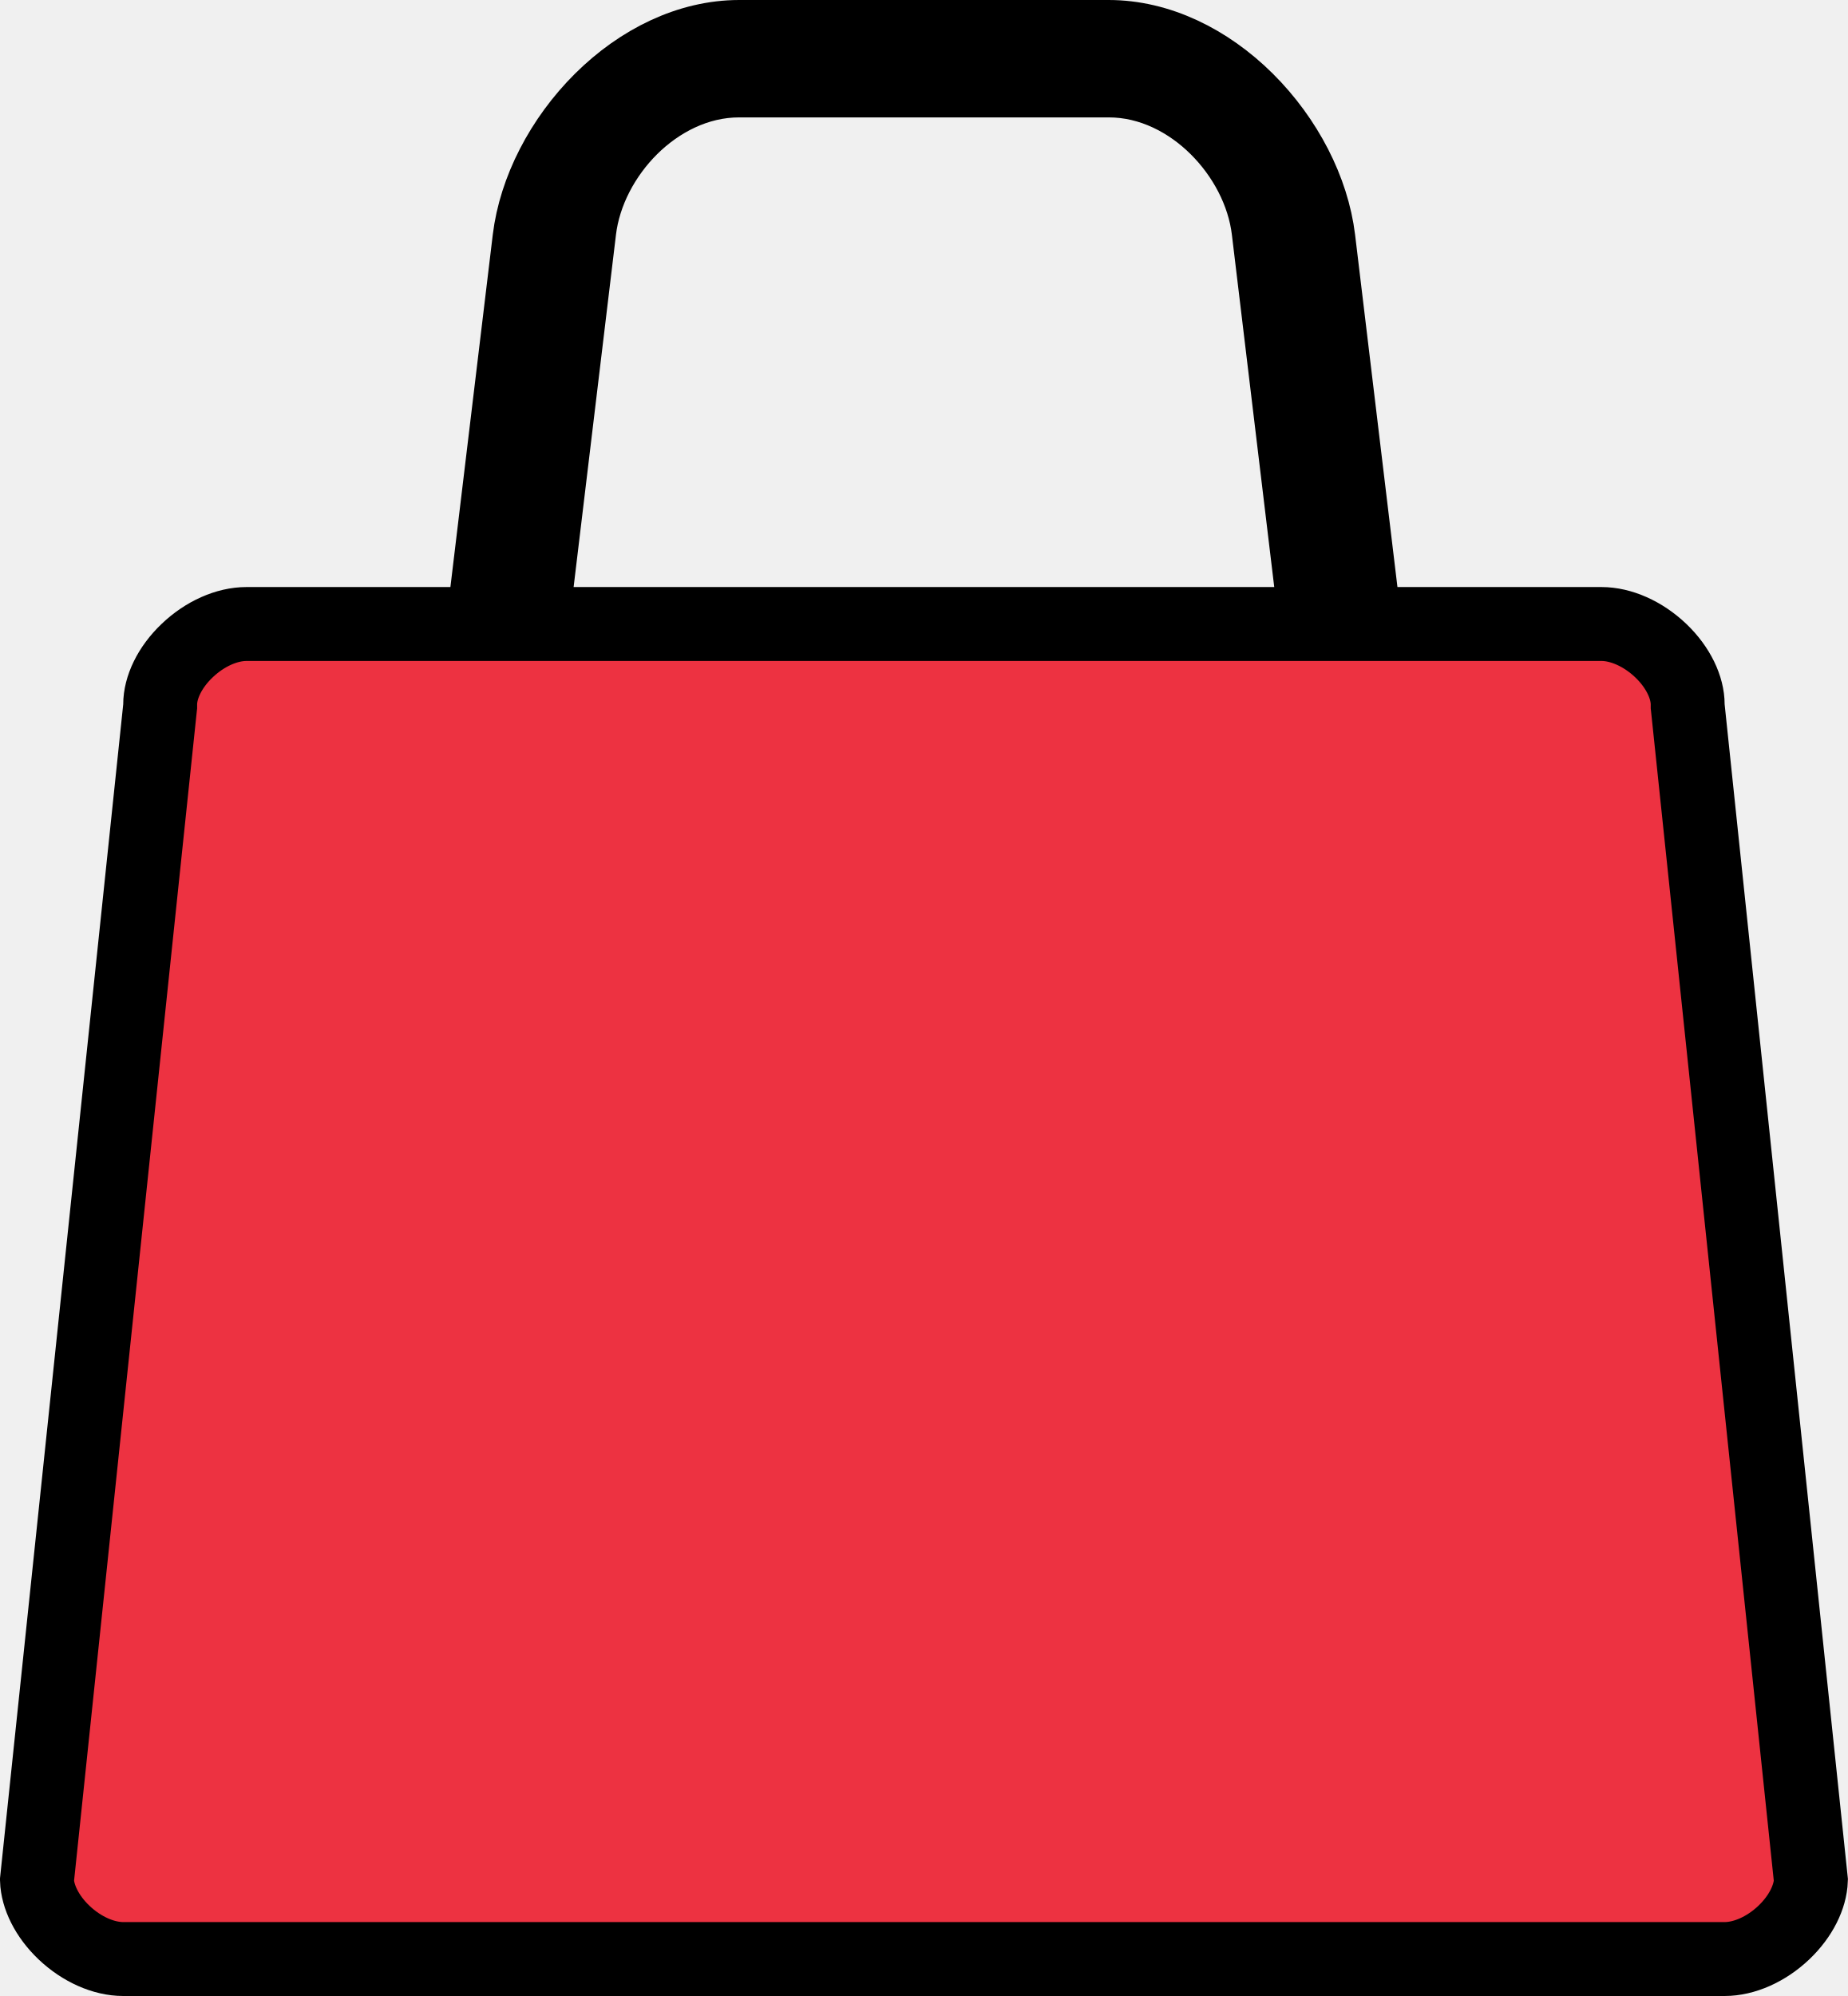
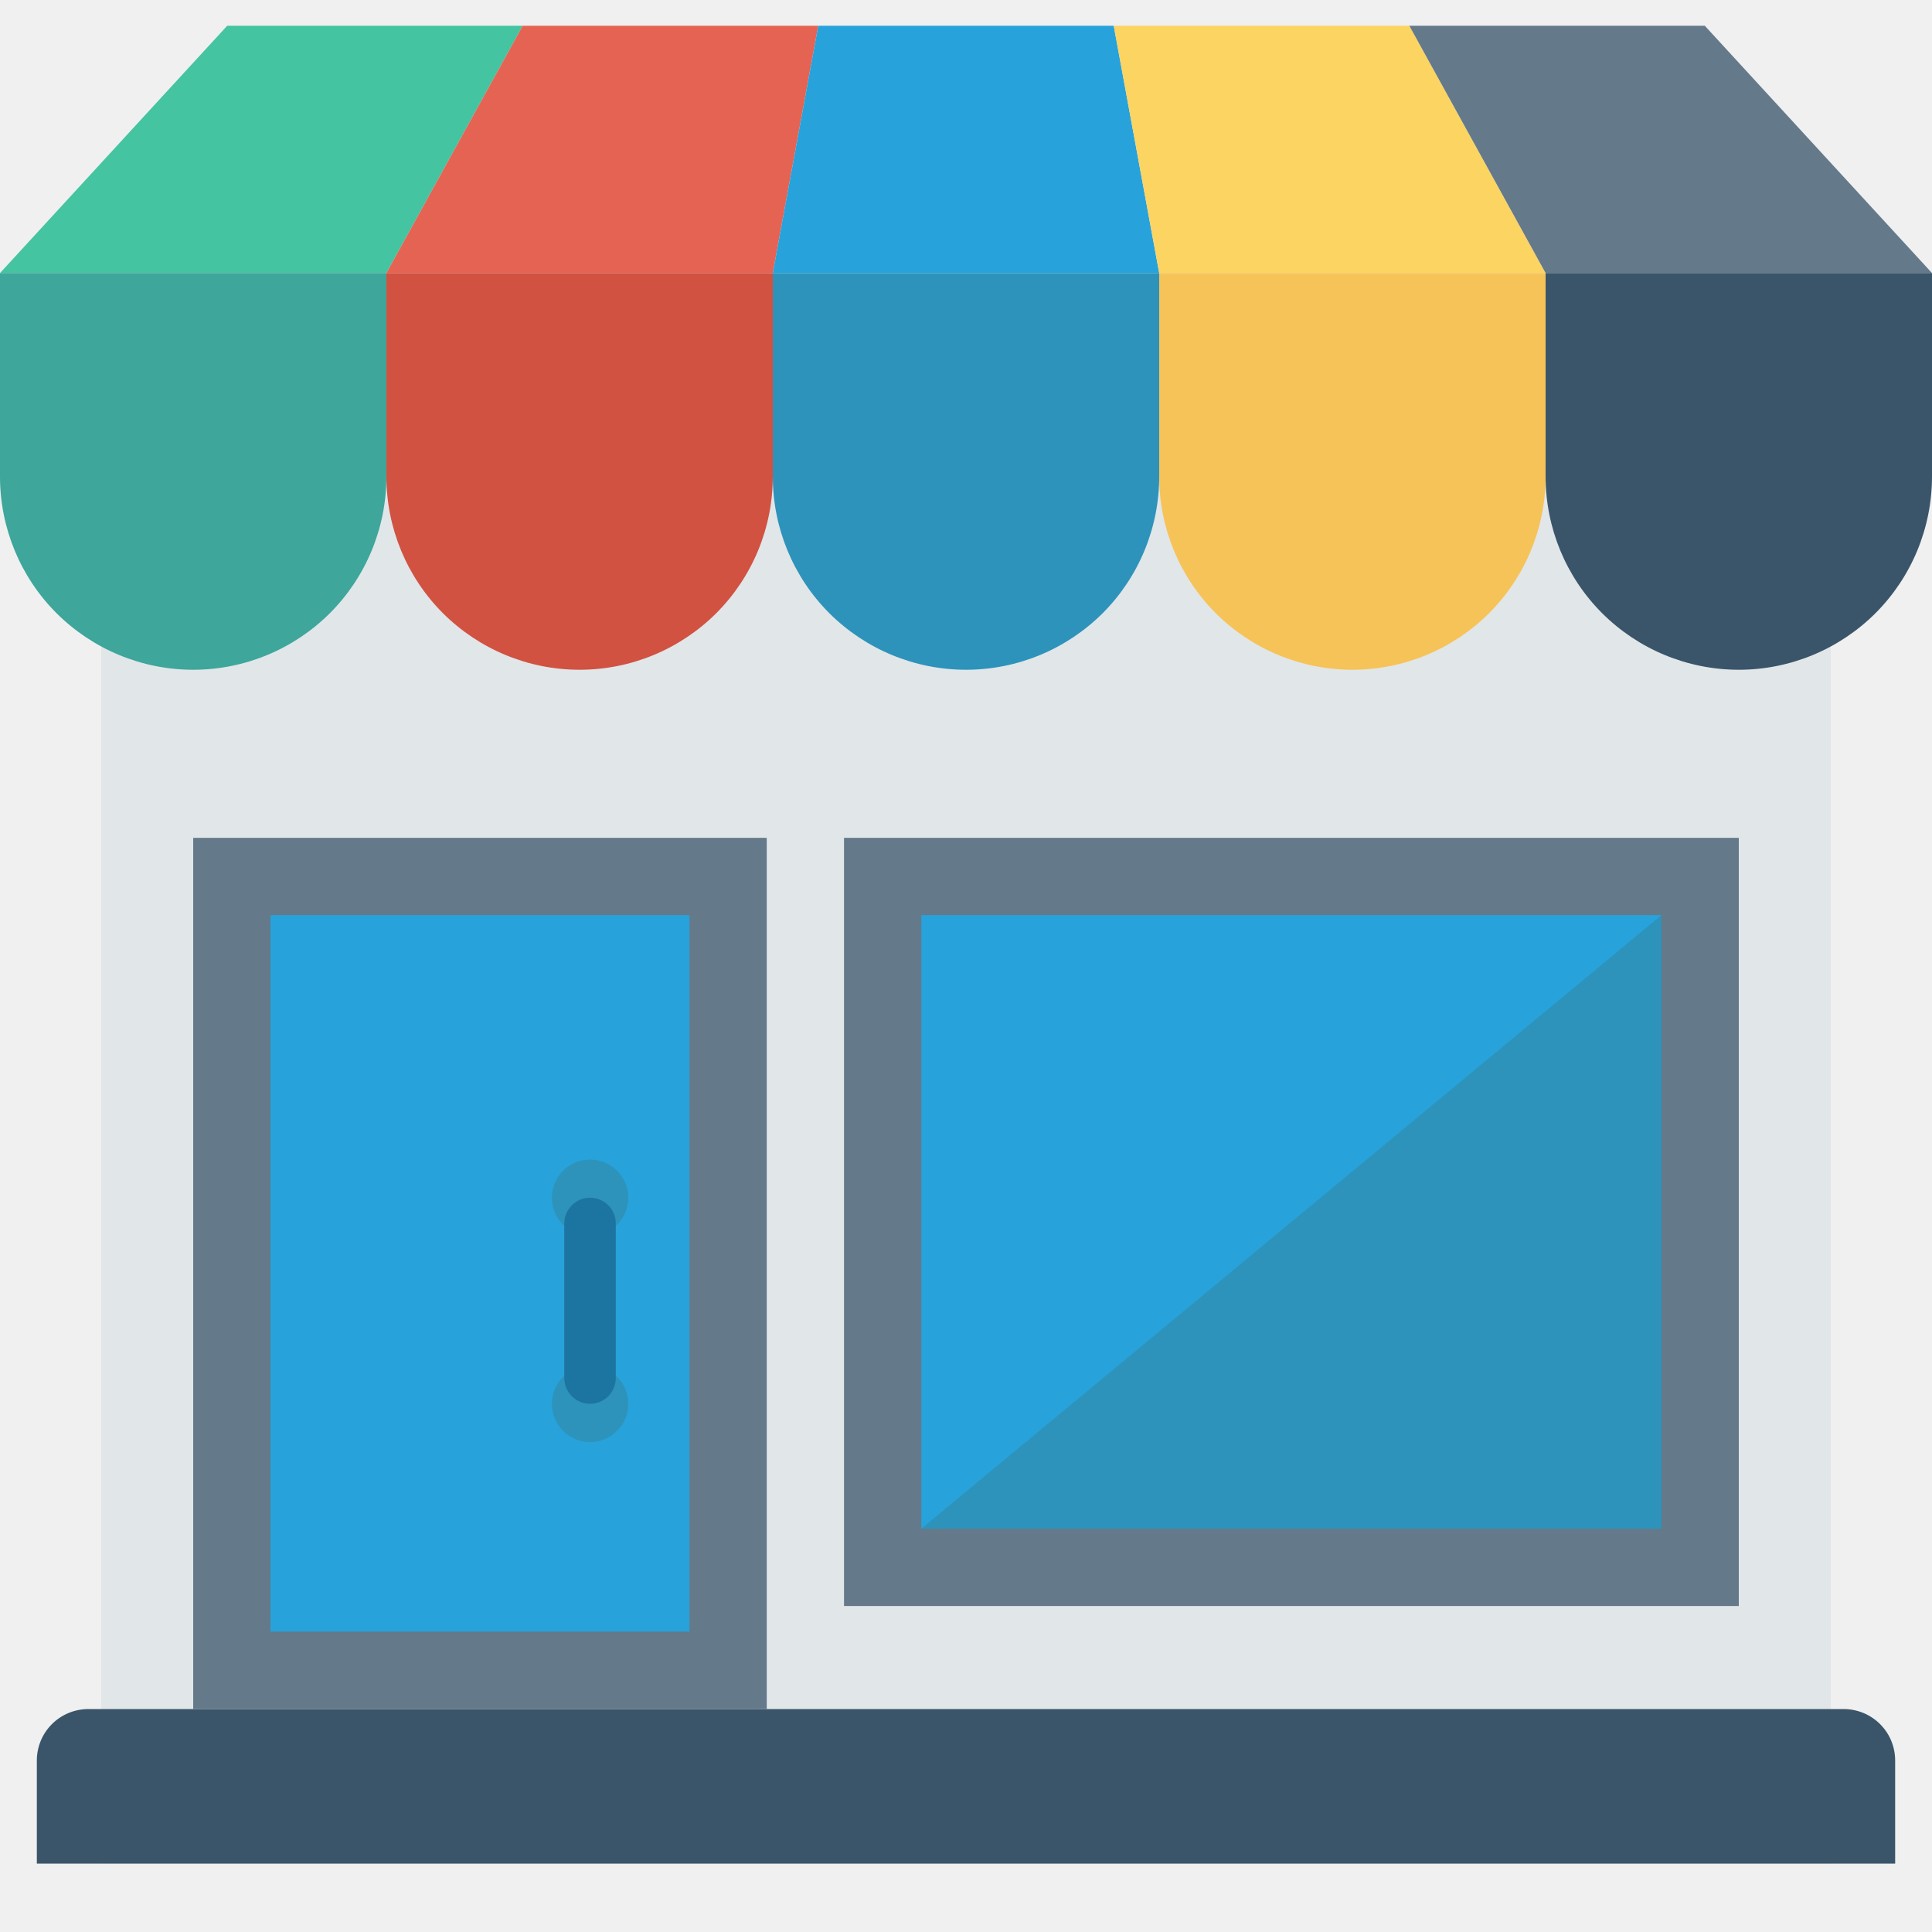
- <svg xmlns="http://www.w3.org/2000/svg" width="25" height="27" viewBox="0 0 25 27" fill="none">
-   <path d="M7.163 3.236L7.163 3.236C7.243 2.573 7.6 1.88 8.132 1.351C8.663 0.824 9.329 0.5 10 0.5H15C15.671 0.5 16.337 0.824 16.868 1.351C17.4 1.88 17.757 2.573 17.837 3.236L17.837 3.236L18.41 8.001L18.463 8.441H18.906H21.667C21.929 8.441 22.227 8.571 22.468 8.8C22.709 9.03 22.833 9.304 22.833 9.529V9.555L22.836 9.582L24.5 25.434C24.492 25.655 24.368 25.919 24.134 26.142C23.894 26.37 23.596 26.5 23.333 26.5H1.667C1.404 26.5 1.106 26.37 0.866 26.142C0.632 25.919 0.508 25.655 0.5 25.434L2.164 9.582L2.167 9.555V9.529C2.167 9.304 2.291 9.03 2.533 8.8C2.773 8.571 3.071 8.441 3.334 8.441H6.094H6.537L6.59 8.001L7.163 3.236ZM17.24 8.441H17.803L17.736 7.882L17.163 3.117C17.163 3.117 17.163 3.117 17.163 3.117C17.101 2.597 16.832 2.099 16.462 1.732C16.092 1.364 15.579 1.088 15 1.088H10C9.421 1.088 8.908 1.364 8.537 1.732C8.168 2.099 7.899 2.597 7.837 3.117L7.264 7.882L7.197 8.441H7.76H17.24Z" fill="#ED3241" stroke="black" />
+ <svg xmlns="http://www.w3.org/2000/svg" width="15" height="15" viewBox="0 0 15 15" fill="none">
+   <g clip-path="url(#clip0_1614_3549)">
+     <path d="M0.786 3.319H14.214V14.469H0.786V3.319Z" fill="#E1E6E9" />
+     <path d="M14.714 14.469H0.286V13.669C0.286 13.562 0.328 13.461 0.403 13.386C0.478 13.311 0.58 13.269 0.686 13.269H14.314C14.42 13.269 14.522 13.311 14.597 13.386C14.672 13.461 14.714 13.562 14.714 13.669V14.469Z" fill="#3A556A" />
+     <path d="M4.058 0.2H1.764L0 2.12H3L4.058 0.2Z" fill="#44C4A1" />
+     <path d="M0 2.12V3.7C0 4.098 0.158 4.48 0.439 4.761C0.721 5.042 1.102 5.2 1.5 5.2C1.898 5.2 2.279 5.042 2.561 4.761C2.842 4.48 3 4.098 3 3.7V2.12H0Z" fill="#3EA69B" />
+     <path d="M3 2.12V3.7C3 4.098 3.158 4.48 3.439 4.761C3.721 5.042 4.102 5.2 4.5 5.2C4.898 5.2 5.279 5.042 5.561 4.761C5.842 4.48 6 4.098 6 3.7V2.12H3Z" fill="#D15241" />
+     <path d="M6 2.12L6.353 0.2H4.058L3 2.12H6Z" fill="#E56353" />
+     <path d="M6 2.12V3.7C6 4.098 6.158 4.48 6.439 4.761C6.721 5.042 7.102 5.2 7.5 5.2C7.898 5.2 8.279 5.042 8.561 4.761C8.842 4.48 9 4.098 9 3.7V2.12H6Z" fill="#2D93BA" />
+     <path d="M9 2.12L8.647 0.2H6.353L6 2.12H9Z" fill="#27A2DB" />
+     <path d="M9 2.12V3.7C9 4.098 9.158 4.48 9.439 4.761C9.721 5.042 10.102 5.2 10.5 5.2C10.898 5.2 11.279 5.042 11.561 4.761C11.842 4.48 12 4.098 12 3.7V2.12H9Z" fill="#F6C358" />
+     <path d="M12 2.12L10.942 0.2H8.647L9 2.12H12Z" fill="#FCD462" />
+     <path d="M15 2.12L13.236 0.2H10.942L12 2.12H15Z" fill="#64798A" />
+     <path d="M12 2.12V3.7C12 4.098 12.158 4.48 12.439 4.761C12.721 5.042 13.102 5.2 13.5 5.2C13.898 5.2 14.279 5.042 14.561 4.761C14.842 4.48 15 4.098 15 3.7V2.12H12Z" fill="#3A556A" />
+     <path d="M1.5 6.505H5.953V13.269H1.5V6.505Z" fill="#64798A" />
+     <path d="M6.553 6.505H13.5V12.469H6.553V6.505Z" fill="#64798A" />
+     <path d="M12.9 7.105V11.868H7.153L7.153 7.105L12.9 7.105Z" fill="#27A2DB" />
+     <path d="M7.153 11.869L12.9 7.105V11.869H7.153Z" fill="#2D93BA" />
+     <path d="M5.353 7.105L5.353 12.668H2.1L2.1 7.105L5.353 7.105Z" fill="#27A2DB" />
+     <path d="M4.581 9.596C4.745 9.596 4.878 9.463 4.878 9.299C4.878 9.136 4.745 9.003 4.581 9.003C4.418 9.003 4.285 9.136 4.285 9.299C4.285 9.463 4.418 9.596 4.581 9.596Z" fill="#2D93BA" />
+     <path d="M4.581 11.196C4.745 11.196 4.878 11.063 4.878 10.899C4.878 10.736 4.745 10.603 4.581 10.603C4.418 10.603 4.285 10.736 4.285 10.899C4.285 11.063 4.418 11.196 4.581 11.196Z" fill="#2D93BA" />
+     <path d="M4.581 9.299C4.528 9.299 4.477 9.32 4.44 9.358C4.402 9.395 4.381 9.446 4.381 9.499V10.699C4.381 10.752 4.402 10.803 4.44 10.841C4.477 10.878 4.528 10.899 4.581 10.899C4.634 10.899 4.685 10.878 4.723 10.841C4.76 10.803 4.781 10.752 4.781 10.699V9.499C4.781 9.446 4.76 9.395 4.723 9.358C4.685 9.32 4.634 9.299 4.581 9.299Z" fill="#1C75A1" />
+   </g>
+   <defs>
+     <clipPath id="clip0_1614_3549">
+       <rect width="15" height="15" fill="white" />
+     </clipPath>
+   </defs>
</svg>
